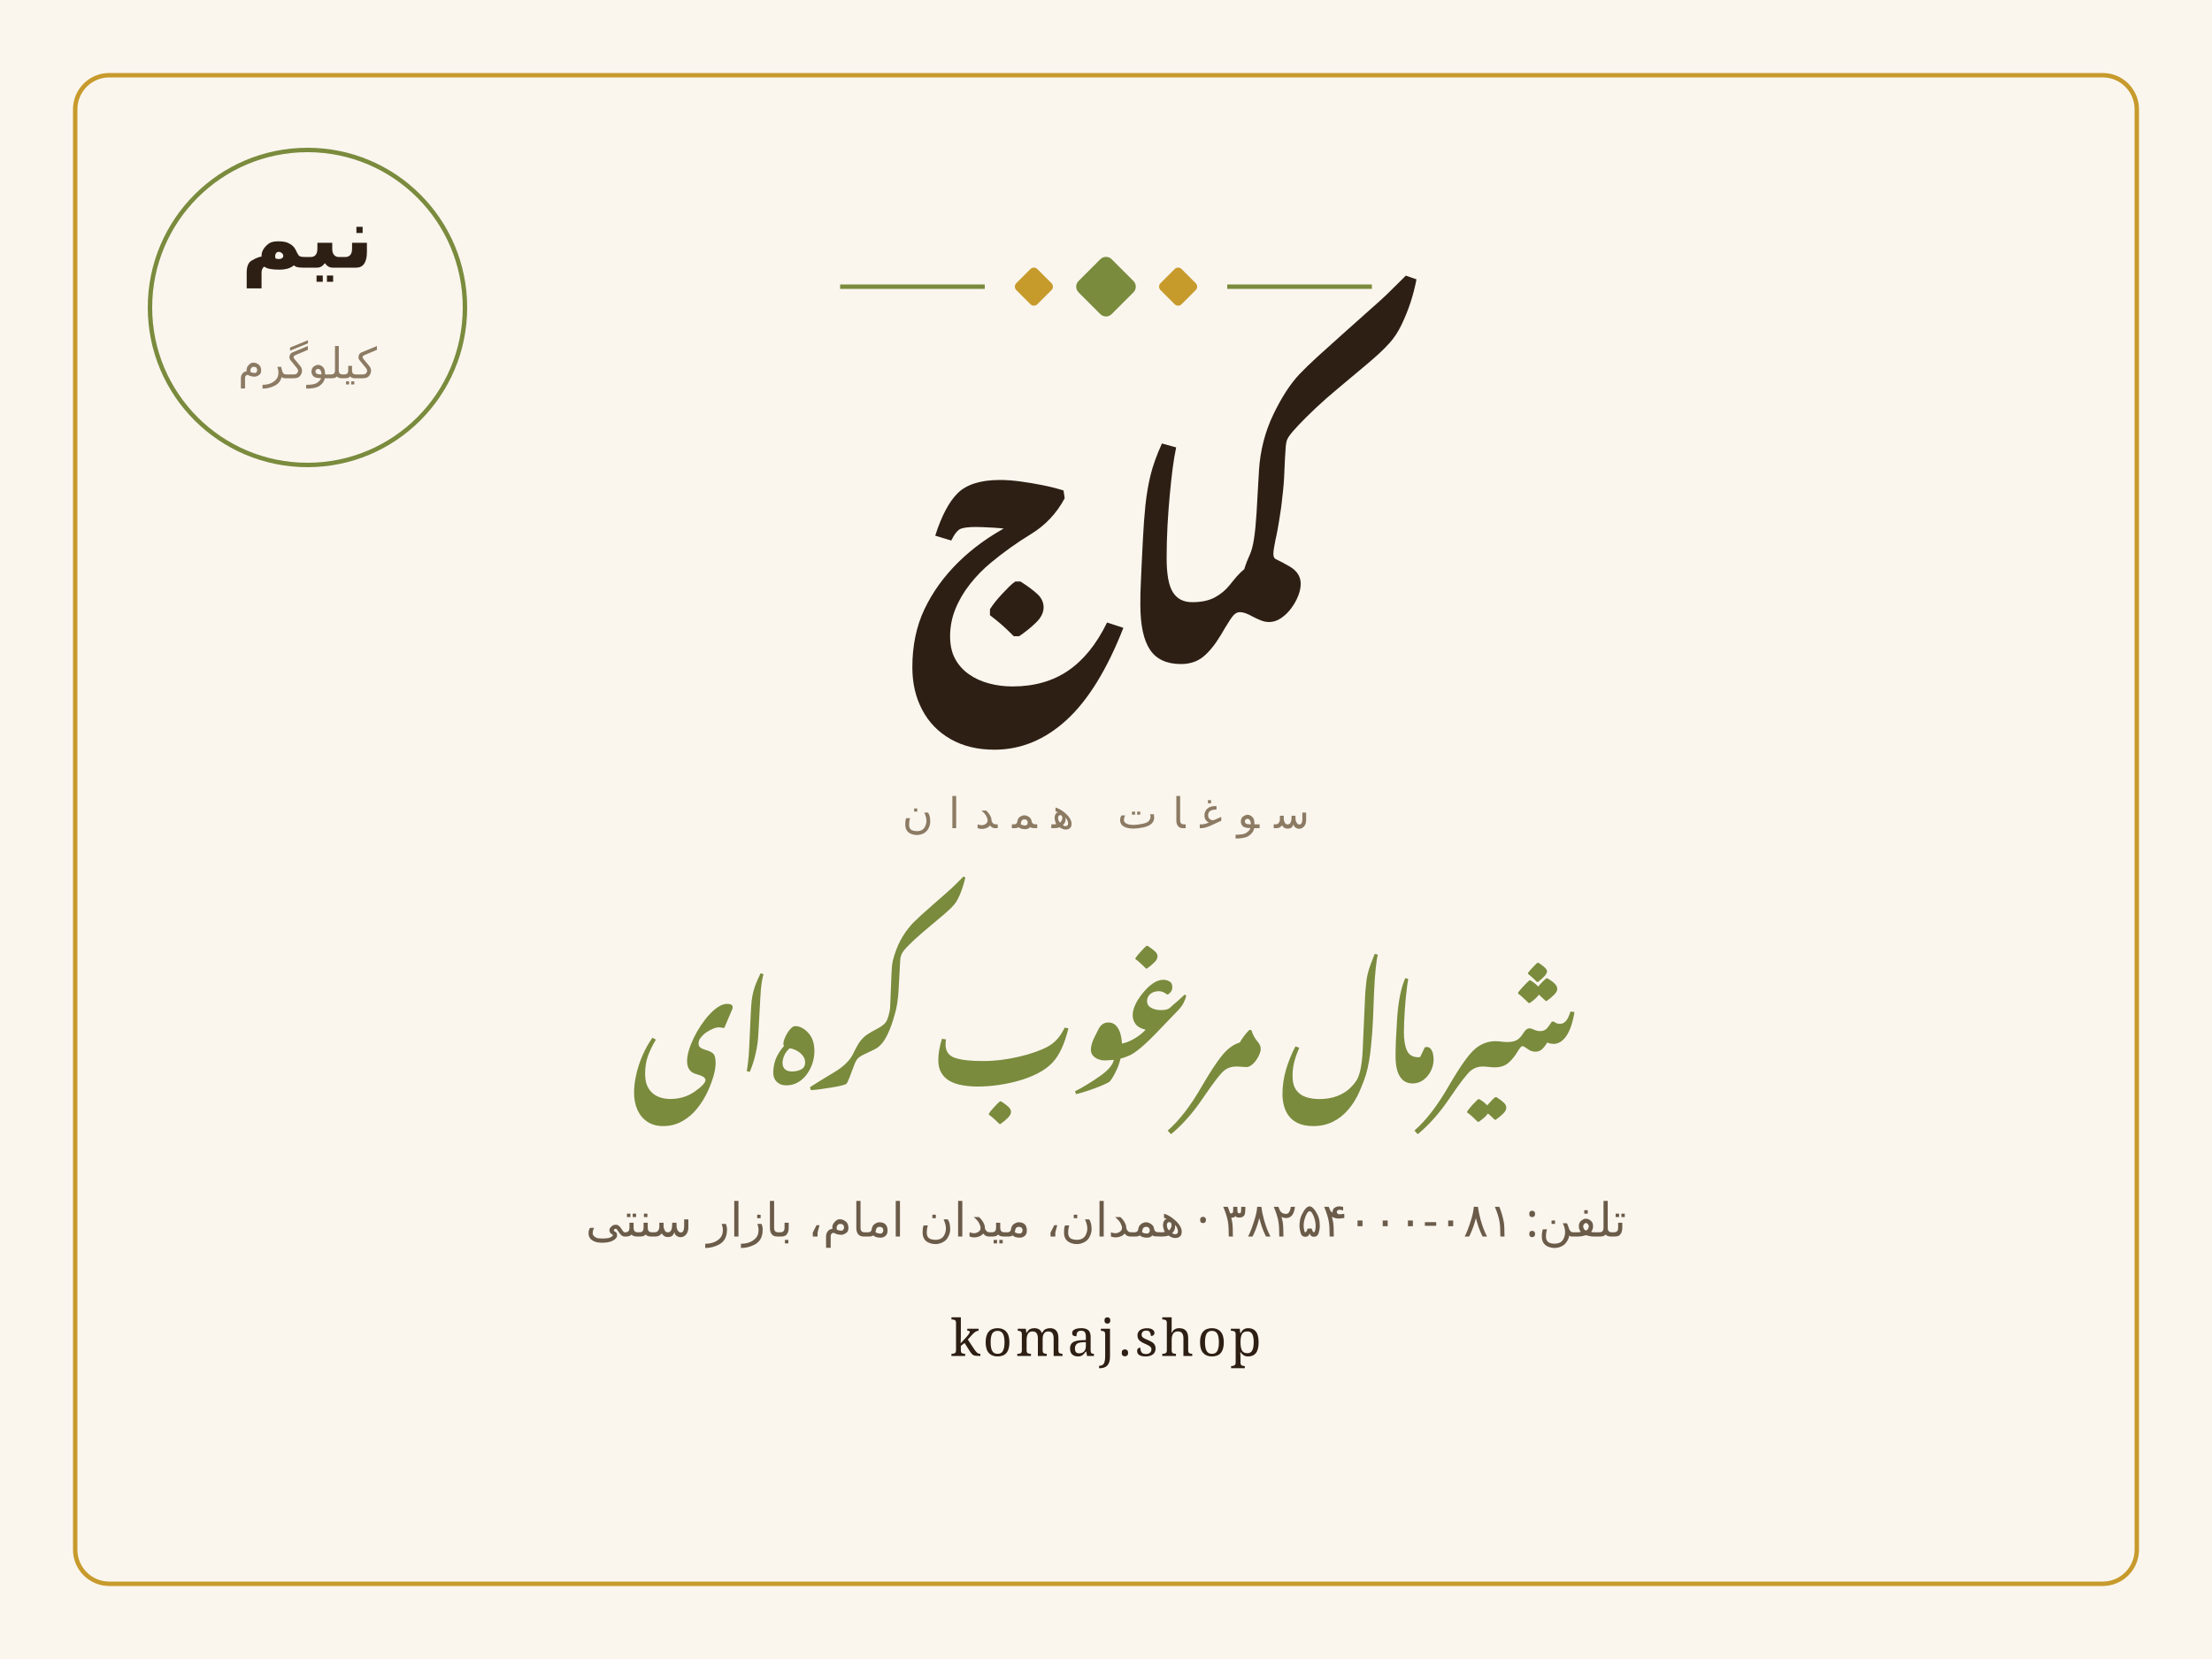
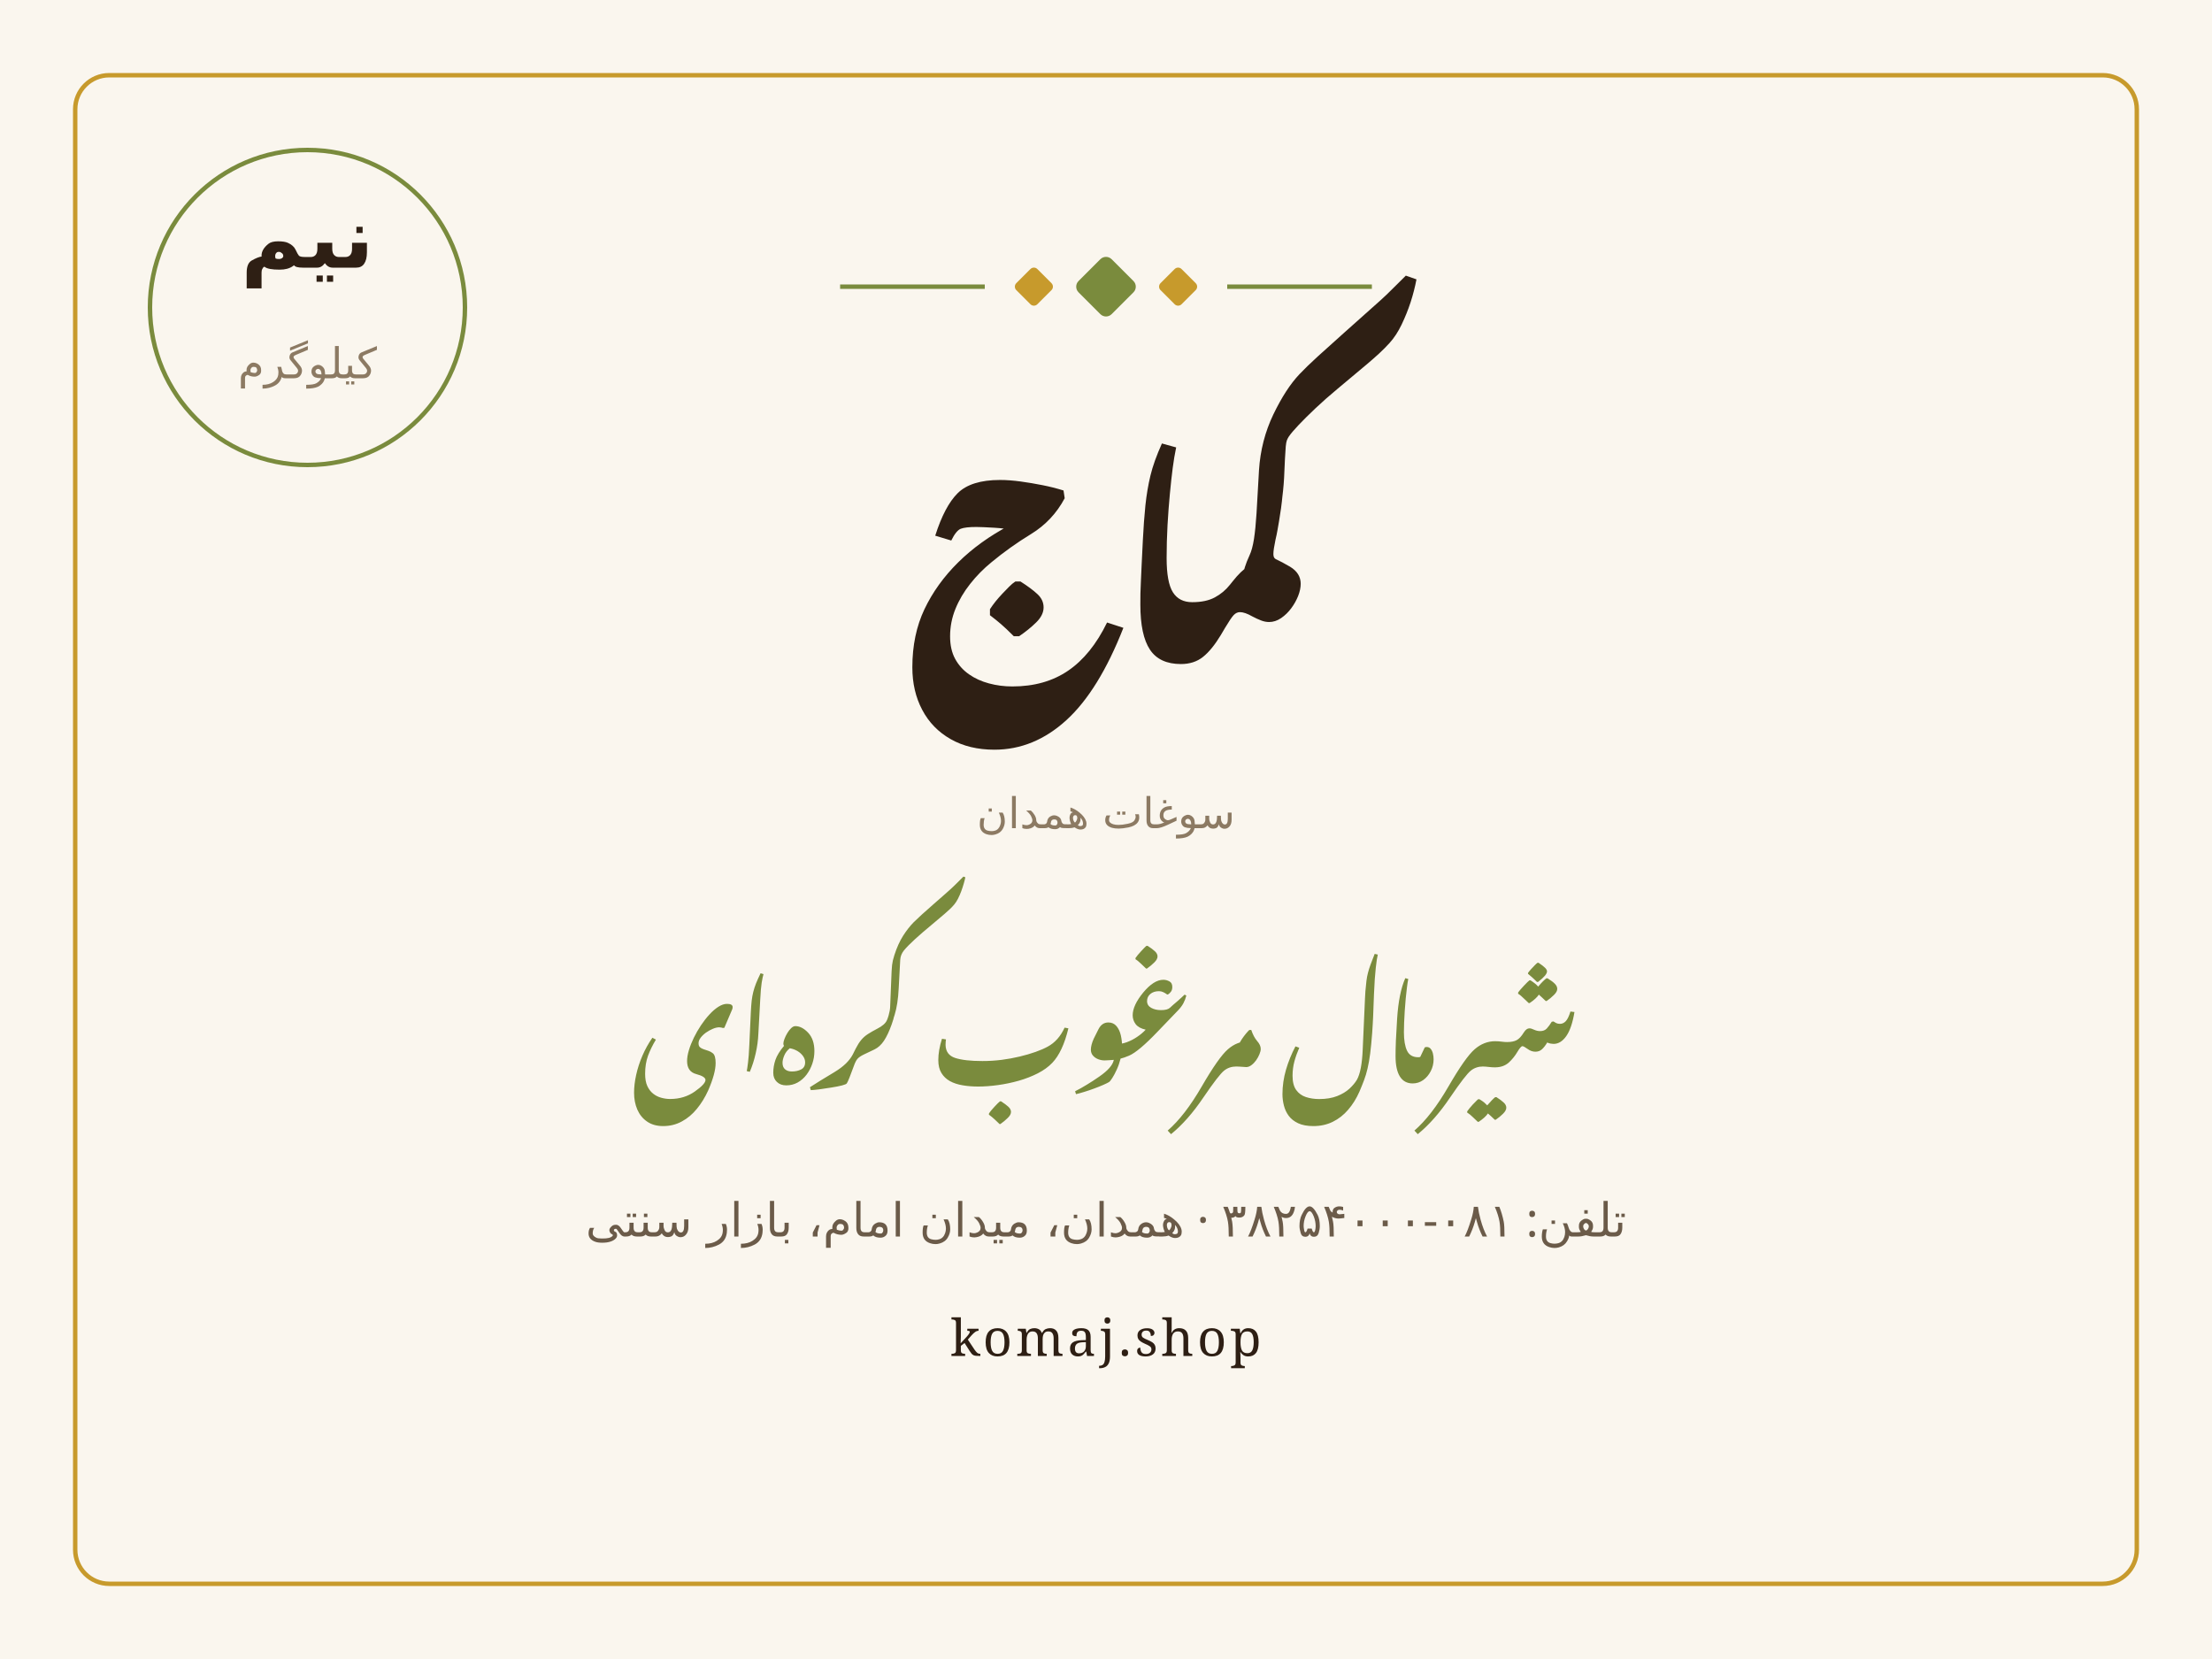
<svg xmlns="http://www.w3.org/2000/svg" width="200mm" height="150mm" viewBox="0 0 500 375">
  <rect width="500" height="375" fill="#FAF6EE" />
  <rect x="17.0" y="17.0" width="466.0" height="341.0" rx="7.7" fill="none" stroke="#C79A2C" stroke-width="1" />
  <rect x="189.9" y="64.3" width="32.7" height="1.0" fill="#7A8B3D" />
  <rect x="277.4" y="64.3" width="32.7" height="1.0" fill="#7A8B3D" />
  <rect x="-3.37" y="-3.37" width="6.73" height="6.73" fill="#C79A2C" rx="1.1" transform="translate(233.7,64.8) rotate(45)" />
  <rect x="-5.29" y="-5.29" width="10.58" height="10.58" fill="#7A8B3D" rx="1.8" transform="translate(250.0,64.8) rotate(45)" />
  <rect x="-3.37" y="-3.37" width="6.73" height="6.73" fill="#C79A2C" rx="1.1" transform="translate(266.3,64.8) rotate(45)" />
  <text x="250.0" y="150.1" text-anchor="middle" font-family="'Noto Nastaliq Urdu', serif" font-size="51.9" fill="#2E1F14" font-weight="700" direction="rtl">کماج</text>
-   <text x="250.0" y="187.2" text-anchor="middle" font-family="'Vazirmatn', sans-serif" font-size="9.6" fill="#8C7A63" letter-spacing="3.37" direction="rtl">سوغات همدان</text>
+   <text x="250.0" y="187.2" text-anchor="middle" font-family="'Vazirmatn', sans-serif" font-size="9.6" fill="#8C7A63" direction="rtl">سوغات همدان</text>
  <text x="250.0" y="244.9" text-anchor="middle" font-family="'Noto Nastaliq Urdu', serif" font-size="26.0" fill="#7A8B3D" direction="rtl">شیرمال مرغوب کره‌ای</text>
  <text x="250.0" y="279.5" text-anchor="middle" font-family="'Vazirmatn', sans-serif" font-size="10.6" fill="#6B5B49" direction="rtl">تلفن: ۰۸۱-۳۸۲۵۴۰۰۰ · همدان، میدان امام، بازار سنتی</text>
  <text x="250.0" y="306.5" text-anchor="middle" font-family="'Marcellus', serif" font-size="11.5" fill="#2E1F14" letter-spacing="0.81">komaj.shop</text>
  <circle cx="69.5" cy="69.5" r="35.6" fill="#FAF6EE" stroke="#7A8B3D" stroke-width="1" />
  <text x="69.5" y="60.5" text-anchor="middle" font-family="'Vazirmatn', sans-serif" font-size="19.2" fill="#2E1F14" font-weight="800" direction="rtl">نیم</text>
  <text x="69.5" y="85.5" text-anchor="middle" font-family="'Vazirmatn', sans-serif" font-size="9.6" fill="#8C7A63" direction="rtl">کیلوگرم</text>
</svg>
